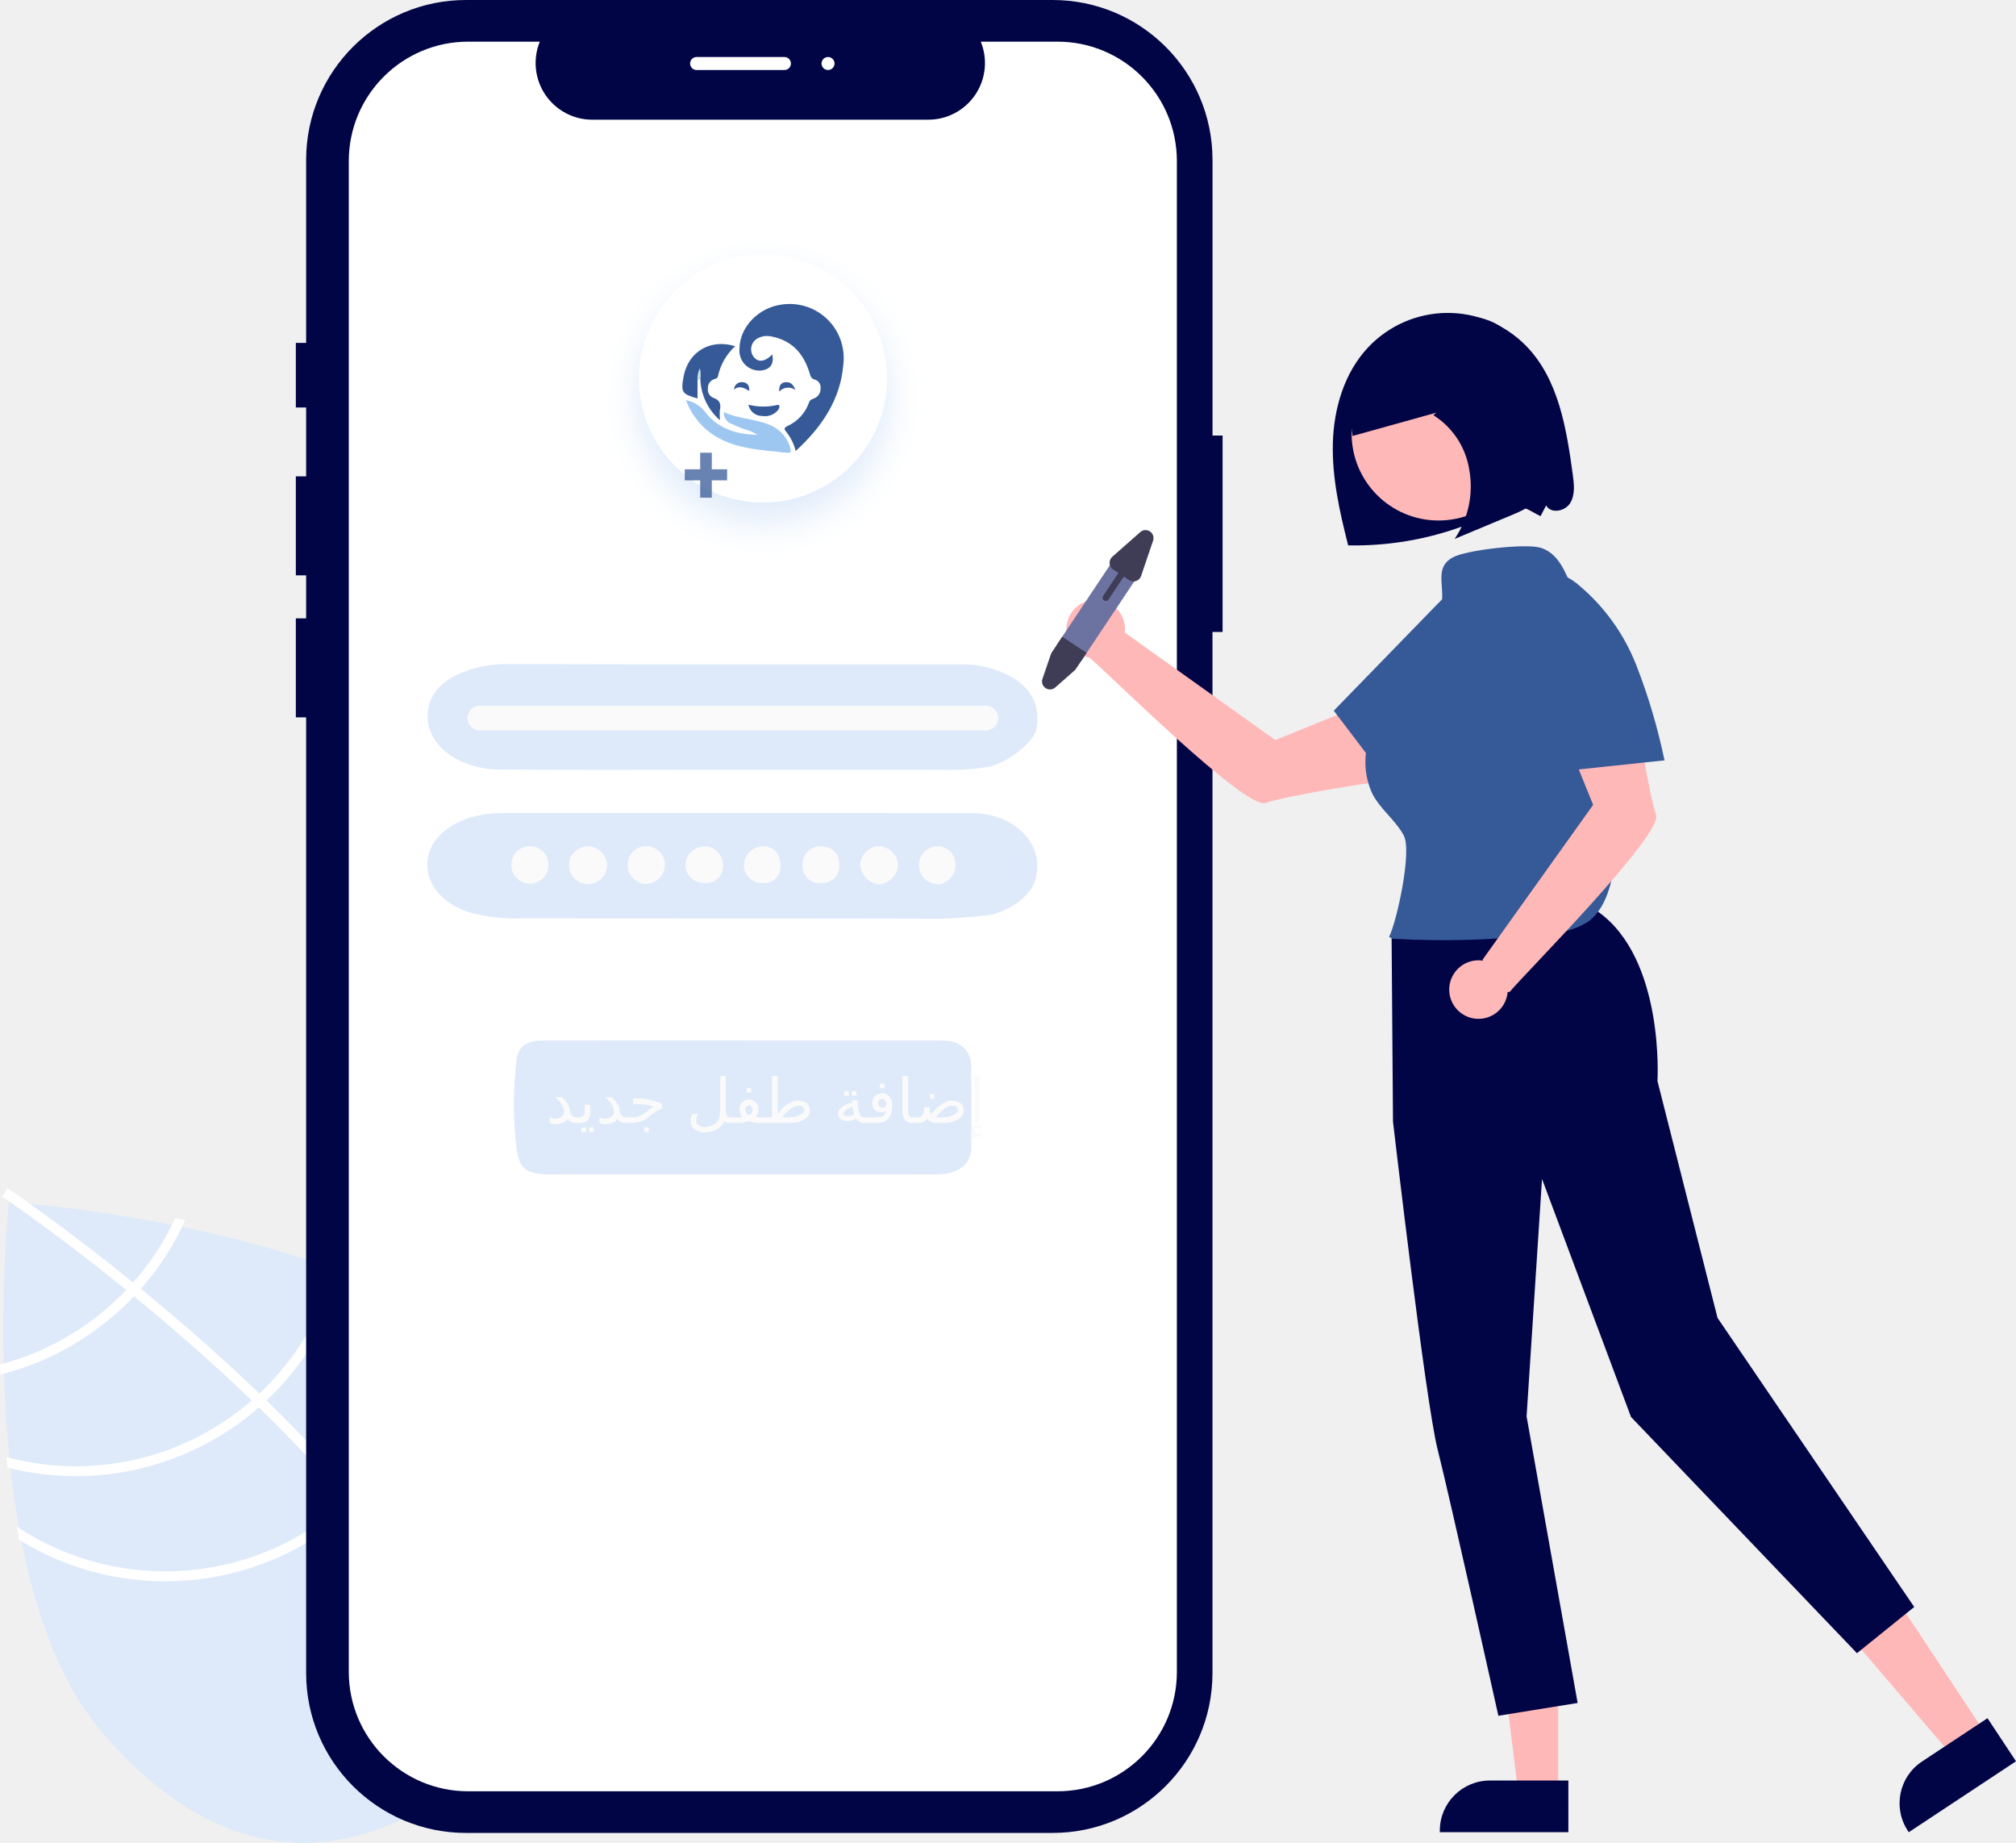
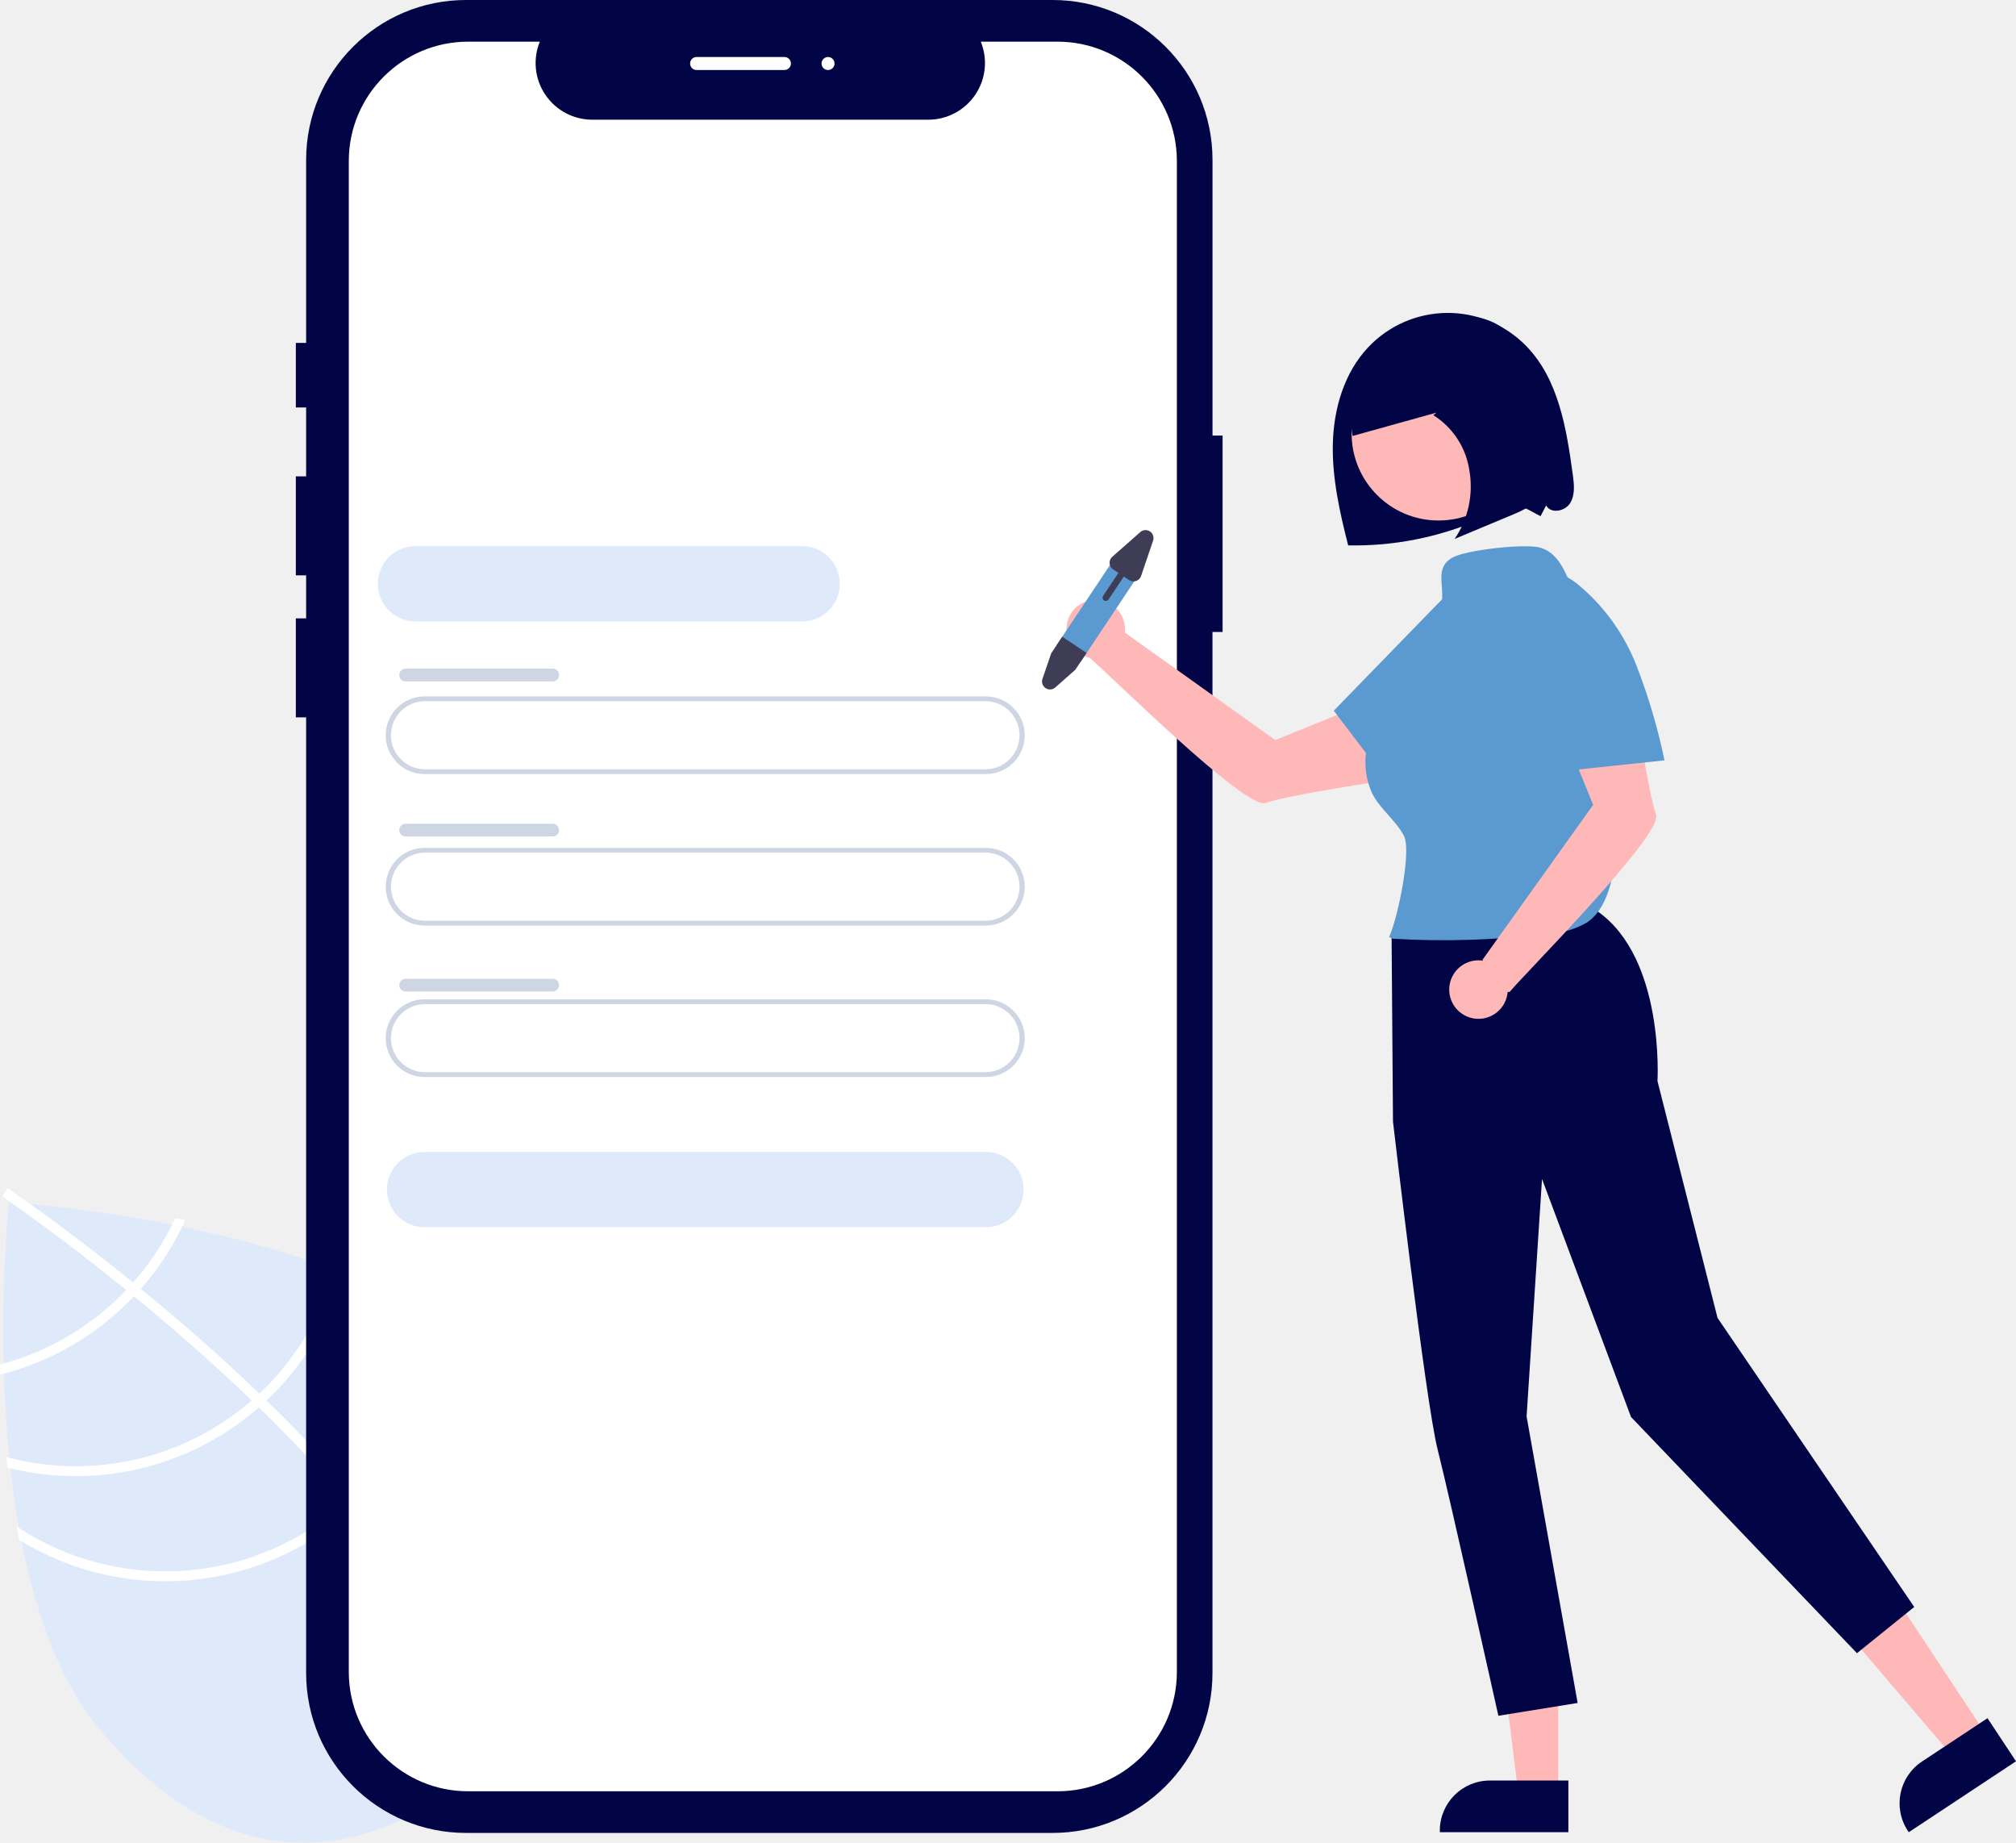
<svg xmlns="http://www.w3.org/2000/svg" width="325" height="297" viewBox="0 0 325 297">
-   <defs>
-     <filter id="Ellipse_231" x="94" y="35" width="58" height="58" filterUnits="userSpaceOnUse">
-       <feOffset dy="3" input="SourceAlpha" />
-       <feGaussianBlur stdDeviation="3" result="blur" />
-       <feFlood flood-color="#deeafa" />
-       <feComposite operator="in" in2="blur" />
-       <feComposite in="SourceGraphic" />
-     </filter>
-     <clipPath id="clip-path">
-       <rect id="Rectangle_2026" data-name="Rectangle 2026" width="25.994" height="24.011" fill="none" />
-     </clipPath>
-   </defs>
-   <g id="Group_1621" data-name="Group 1621" transform="translate(-25 -129)">
-     <g id="Group_1604" data-name="Group 1604" transform="translate(8 -60.78)">
-       <g id="Group_1590" data-name="Group 1590" transform="translate(17 189.78)">
-         <path id="Path_17788" data-name="Path 17788" d="M339.632,552.3l-3.512,27.668-5.168-31.429C306.112,539,277.07,537.151,277.07,537.151s-6.409,60.027,14.751,85.127,43.47,21.284,61.876,5.767,25.939-36.86,4.779-61.96C353.767,560.5,347.119,555.967,339.632,552.3Z" transform="translate(-275.636 -343.402)" fill="#deeafa" />
-         <path id="Path_17789" data-name="Path 17789" d="M332.594,582.127l1.043,1.237c12.05,14.443,19.084,27.708,20.986,39.621.031.173.05.345.081.519l-.806.125-.777.11c-1.913-12.983-10.212-26.617-20.719-39.217-.335-.409-.674-.825-1.027-1.23-4.5-5.295-9.348-10.392-14.268-15.172-.378-.373-.766-.747-1.155-1.122-6.526-6.275-13.113-11.975-19-16.791-.414-.342-.835-.679-1.25-1.01-9.991-8.111-17.774-13.526-19.509-14.714-.209-.149-.327-.227-.354-.246l.442-.656v-.011l.449-.661c.027.019.425.281,1.144.785,2.7,1.873,9.953,7.022,18.947,14.3.4.33.824.667,1.239,1.009,4.778,3.9,10,8.367,15.257,13.238q1.984,1.832,3.867,3.655c.395.369.784.743,1.161,1.117Q326.329,574.757,332.594,582.127Z" transform="translate(-275.486 -341.383)" fill="#fff" />
-         <path id="Path_17790" data-name="Path 17790" d="M296.5,552.125c-.364.4-.734.807-1.12,1.206a44.179,44.179,0,0,1-3.3,3.09,42.989,42.989,0,0,1-16.915,8.77c.016.542.033,1.083.048,1.636a44.581,44.581,0,0,0,17.9-9.181,45.728,45.728,0,0,0,3.522-3.3c.38-.394.75-.8,1.109-1.207a44.206,44.206,0,0,0,7.275-11.194q-.821-.172-1.608-.342A42.842,42.842,0,0,1,296.5,552.125Z" transform="translate(-275.162 -345.275)" fill="#fff" />
-         <path id="Path_17791" data-name="Path 17791" d="M317.787,576.636q-.6.571-1.237,1.106c-.123.115-.258.228-.387.337a43.217,43.217,0,0,1-39.063,8.7c.06.568.119,1.136.19,1.7A44.822,44.822,0,0,0,317.2,579.3c.172-.145.343-.289.509-.44.424-.368.836-.736,1.243-1.111a44.585,44.585,0,0,0,12.79-21.679c-.5-.2-1-.392-1.508-.583a42.921,42.921,0,0,1-12.443,21.146Z" transform="translate(-276.084 -351.93)" fill="#fff" />
-         <path id="Path_17792" data-name="Path 17792" d="M334.7,599.712c-.4.4-.806.784-1.219,1.164-.444.406-.893.805-1.352,1.192a43.334,43.334,0,0,1-51.859,2.94c.143.728.28,1.451.435,2.169a44.921,44.921,0,0,0,52.457-3.884c.459-.387.914-.781,1.346-1.187.425-.379.833-.765,1.236-1.157a44.79,44.79,0,0,0,13.3-30.084c-.511-.345-1.035-.668-1.564-1A43.194,43.194,0,0,1,334.7,599.712Z" transform="translate(-277.592 -358.968)" fill="#fff" />
-         <path id="Path_17793" data-name="Path 17793" d="M513.918,236.094V191.626A25.775,25.775,0,0,0,488.1,165.89h-94.49A25.775,25.775,0,0,0,367.8,191.627v29.532h-1.66v10.406h1.66v11.1h-1.66v15.955h1.66v6.937h-1.66v15.955h1.66V435.58a25.775,25.775,0,0,0,25.813,25.737H488.1a25.775,25.775,0,0,0,25.813-25.737V267.747h1.628V236.094Z" transform="translate(-318.448 -165.89)" fill="#010545" />
-         <path id="Path_17794" data-name="Path 17794" d="M497.118,178.7H484.784a9.133,9.133,0,0,1-8.479,12.578H422.172a9.133,9.133,0,0,1-8.479-12.578h-11.52A19.247,19.247,0,0,0,382.9,197.917V441.478A19.247,19.247,0,0,0,402.173,460.7h94.945a19.247,19.247,0,0,0,19.277-19.217h0V197.917A19.247,19.247,0,0,0,497.118,178.7Z" transform="translate(-326.671 -171.985)" fill="#fff" />
-         <path id="Path_17803" data-name="Path 17803" d="M724.946,288.532c-1.014-7.439-2.286-15.425-7.533-20.795a17.643,17.643,0,0,0-25.491.264c-3.819,4.074-5.506,9.8-5.66,15.377s1.089,11.1,2.468,16.514a50.9,50.9,0,0,0,21.242-4.181,34.224,34.224,0,0,1,5.093-2c1.77-.45,3.031.683,4.678,1.473l.9-1.73c.74,1.377,3.03.969,3.861-.355S725.157,290.081,724.946,288.532Z" transform="translate(-471.391 -211.989)" fill="#010545" />
-         <path id="Path_17804" data-name="Path 17804" d="M592.843,516.241l-5.361,3.545L571.257,500.8l7.912-5.232Z" transform="translate(-272.647 -236.652)" fill="#ffb8b8" />
-         <path id="Path_17805" data-name="Path 17805" d="M879.726,702.78,862.44,714.211l-.145-.219a8.066,8.066,0,0,1,2.278-11.177h0l10.557-6.982Z" transform="translate(-554.726 -418.899)" fill="#010545" />
-         <path id="Path_17806" data-name="Path 17806" d="M471.821,530.618h-6.427l-3.057-24.79h9.485Z" transform="translate(-220.625 -241.536)" fill="#ffb8b8" />
-         <path id="Path_17807" data-name="Path 17807" d="M739.91,723.331H719.187v-.262A8.066,8.066,0,0,1,727.253,715h12.658Z" transform="translate(-487.072 -428.019)" fill="#010545" />
-         <path id="Path_17808" data-name="Path 17808" d="M637.808,373.523l-24.266-17.334a4.717,4.717,0,1,0-5.666,4.062c3.033,2.547,25.188,24.58,28.36,23.418,3.22-1.18,17.3-3.315,17.3-3.315l.392-13.365Z" transform="translate(-432.217 -254.243)" fill="#ffb8b8" />
-         <path id="Path_17809" data-name="Path 17809" d="M704.733,451.146l.229,30.5s5.251,45.189,7.188,52.822,9.8,42.958,9.8,42.958l12.78-2.062L726.5,529.18l2.488-38.277,14.345,38.362,36.426,38.076,9.232-7.449L757.283,513.3,747.6,475.128s1.2-19.742-9.646-27.345Z" transform="translate(-480.398 -300.883)" fill="#010545" />
-         <circle id="Ellipse_227" data-name="Ellipse 227" cx="14.008" cy="14.008" r="14.008" transform="translate(217.896 55.876)" fill="#ffb8b8" />
-         <rect id="Rectangle_2021" data-name="Rectangle 2021" width="12.734" height="16.555" transform="translate(230.323 167.193) rotate(-65.867)" fill="#010545" />
-         <path id="Path_17810" data-name="Path 17810" d="M593.233,362.657" transform="translate(-426.931 -259.81)" fill="#6c63ff" />
-         <path id="Path_17811" data-name="Path 17811" d="M730.519,343.117c-1.651-3.285-2.453-7.344-5.972-8.409-2.376-.719-11.988.359-14.154,1.573-3.6,2.02-.338,5.8-2.463,9.345L701,357.175a35.882,35.882,0,0,0-4.052,8.3,12.083,12.083,0,0,0,.563,9.01c1.309,2.433,3.682,4.158,5,6.587,1.369,2.526-1.089,13.8-2.363,16.379l.612.283a137.92,137.92,0,0,0,25.4-.855,13.042,13.042,0,0,0,5.983-1.824c2.537-1.787,3.54-5.03,4.167-8.07A67.98,67.98,0,0,0,730.519,343.117Z" transform="translate(-476.216 -246.429)" fill="#365997" />
-         <path id="Path_17812" data-name="Path 17812" d="M697.173,380.043a95.909,95.909,0,0,0,10.733-11.789,32.114,32.114,0,0,0,6.232-14.515,10.751,10.751,0,0,0-.336-5.043,5.174,5.174,0,0,0-3.533-3.382c-2.659-.584-5.076,1.538-6.973,3.49L686.513,366.07,697.2,380.142Z" transform="translate(-471.493 -251.522)" fill="#365997" />
-         <path id="Path_17813" data-name="Path 17813" d="M755.489,401.078c-1.18-3.22-3.315-17.3-3.315-17.3l-13.365-.392,6.534,16.116-17.831,24.962.093.153a4.716,4.716,0,1,0,3.955,5.011.326.326,0,0,0,.409-.07C733.953,427.072,756.668,404.3,755.489,401.078Z" transform="translate(-488.511 -269.775)" fill="#ffb8b8" />
-         <path id="Path_17814" data-name="Path 17814" d="M766.374,372.43a95.9,95.9,0,0,0-4.531-15.286A32.116,32.116,0,0,0,752.65,344.3a10.752,10.752,0,0,0-4.489-2.323,5.174,5.174,0,0,0-4.722,1.272c-1.876,1.973-1.311,5.139-.623,7.773l6.086,23.3,17.574-1.863Z" transform="translate(-498.047 -249.917)" fill="#365997" />
-         <path id="Path_17815" data-name="Path 17815" d="M723.443,283.467a56.037,56.037,0,0,0-1.924-10c-1.029-3.191-2.687-6.179-5.066-7.987-3.767-2.862-8.643-2.31-12.867-.664a19.3,19.3,0,0,0-8.757,6.319,15.026,15.026,0,0,0-2.74,11.617l13.514-3.761-.493.41a12.728,12.728,0,0,1,5.807,8.914,15.055,15.055,0,0,1-2.378,11.029l9.217-3.851c1.9-.792,3.926-1.705,5.05-3.738C724.11,289.4,723.807,286.279,723.443,283.467Z" transform="translate(-474.036 -212.483)" fill="#010545" />
-         <path id="Path_17816" data-name="Path 17816" d="M613.88,340.186l-9.011,13.524a2.359,2.359,0,0,1-4.137-.4,2.163,2.163,0,0,1-.141-.449,2.365,2.365,0,0,1,.351-1.772l9.011-13.524a2.359,2.359,0,0,1,3.926,2.616Z" transform="translate(-430.44 -247.351)" fill="#6c73a1" />
-         <path id="Path_17817" data-name="Path 17817" d="M603.656,364.858l-1.824,2.721-3.227,2.845a1.285,1.285,0,0,1-2.067-1.377l1.413-4.135,1.779-2.67Z" transform="translate(-428.485 -259.62)" fill="#3f3d56" />
-         <path id="Path_17818" data-name="Path 17818" d="M621.22,329.694l-4.516,3.98a1.286,1.286,0,0,0,.137,2.034l.854.569-2.471,3.708a.524.524,0,0,0,.872.581l2.471-3.708.854.569a1.283,1.283,0,0,0,1.93-.657l1.934-5.7a1.286,1.286,0,0,0-2.068-1.378Z" transform="translate(-437.395 -243.933)" fill="#3f3d56" />
-         <path id="Path_17820" data-name="Path 17820" d="M503.177,185.515H489.023a1.048,1.048,0,0,1,0-2.1h14.154a1.048,1.048,0,1,1,0,2.1Z" transform="translate(-376.722 -174.229)" fill="#fff" />
-         <circle id="Ellipse_228" data-name="Ellipse 228" cx="1.048" cy="1.048" r="1.048" transform="translate(132.441 9.189)" fill="#fff" />
-       </g>
-       <g id="Group_1602" data-name="Group 1602" transform="translate(85.9 320.818)">
-         <path id="Path_3716" data-name="Path 3716" d="M72.2,72.064q19,0,38,.005c7.184.009,12.065,5.276,10.248,10.957-.9,2.82-5.065,5.285-7.755,5.537-2.652.249-5.321.536-8.036.529-22.295-.062-44.591-.005-66.886-.071a27.042,27.042,0,0,1-8.659-.994c-4.587-1.555-7.14-4.9-6.529-8.79.463-2.945,3.525-5.9,8.374-6.826a22.289,22.289,0,0,1,4.249-.349q18.5,0,36.991,0" transform="translate(-22.5 -72.061)" fill="#deeafa" />
-         <path id="Path_3724" data-name="Path 3724" d="M57.587,78.247a3.111,3.111,0,0,1,2.945-3.076,3.148,3.148,0,0,1,3.181,2.864,3.347,3.347,0,0,1-3.06,3.256,3.468,3.468,0,0,1-3.067-3.043" transform="translate(12.171 -69.797)" fill="#fafafa" />
-         <path id="Path_3725" data-name="Path 3725" d="M36.62,78.192a3.068,3.068,0,1,1-6.133-.14,3.07,3.07,0,0,1,6.133.14" transform="translate(-7.659 -69.801)" fill="#fafafa" />
-         <path id="Path_3726" data-name="Path 3726" d="M44.351,81.063a2.939,2.939,0,0,1-3.03-2.953,3.055,3.055,0,0,1,3.131-2.929,2.982,2.982,0,0,1,2.944,3.043,2.7,2.7,0,0,1-3.044,2.839" transform="translate(0.268 -69.79)" fill="#fafafa" />
-         <path id="Path_3727" data-name="Path 3727" d="M41.944,78.248a3.078,3.078,0,0,1-3.089,2.979,3.01,3.01,0,0,1-2.9-3.131,2.9,2.9,0,0,1,3.063-2.928,2.969,2.969,0,0,1,2.93,3.08" transform="translate(-3.659 -69.799)" fill="#fafafa" />
-         <path id="Path_3728" data-name="Path 3728" d="M63.063,78.257a3.041,3.041,0,0,1,2.913-3.09,2.874,2.874,0,0,1,2.984,2.767,3.15,3.15,0,0,1-2.674,3.351,3.107,3.107,0,0,1-3.223-3.028" transform="translate(16.177 -69.8)" fill="#fafafa" />
-         <path id="Path_3729" data-name="Path 3729" d="M55.2,75.181a2.788,2.788,0,0,1,2.94,2.979,2.723,2.723,0,0,1-2.968,2.915,2.661,2.661,0,0,1-2.93-2.929A2.8,2.8,0,0,1,55.2,75.181" transform="translate(8.259 -69.79)" fill="#fafafa" />
-         <path id="Path_3730" data-name="Path 3730" d="M28.139,75.168A2.929,2.929,0,0,1,31.1,78.2a2.99,2.99,0,1,1-5.979-.067,2.929,2.929,0,0,1,3.022-2.969" transform="translate(-11.585 -69.799)" fill="#fafafa" />
-         <path id="Path_3731" data-name="Path 3731" d="M52.662,78.284A2.631,2.631,0,0,1,49.8,81.075,2.893,2.893,0,0,1,46.77,78.14a3.128,3.128,0,0,1,3.323-2.959c1.59.076,2.6,1.3,2.57,3.1" transform="translate(4.254 -69.792)" fill="#fafafa" />
-       </g>
-       <g id="Group_1601" data-name="Group 1601" transform="translate(85.936 296.81)">
-         <path id="Path_3717" data-name="Path 3717" d="M71.4,75.159c-12.48,0-24.962.083-37.442-.04-6.194-.059-11.82-3.773-11.415-9.13.228-3.042,2.272-5.152,5.468-6.472a19.251,19.251,0,0,1,7.529-1.391c24.287.069,48.574.035,72.86.048a16.2,16.2,0,0,1,7.858,1.813c3.888,2.088,4.981,5.027,4.432,8.558-.333,2.153-4.881,5.686-7.871,6.166a33.872,33.872,0,0,1-5.5.474c-11.976-.045-23.949-.022-35.925-.026" transform="translate(-22.52 -58.126)" fill="#deeafa" />
-         <path id="Path_15826" data-name="Path 15826" d="M0,0H81.551" transform="translate(8.43 8.709)" fill="none" stroke="#fafafa" stroke-linecap="round" stroke-width="4" />
-       </g>
-       <g transform="matrix(1, 0, 0, 1, 17, 189.78)" filter="url(#Ellipse_231)">
-         <circle id="Ellipse_231-2" data-name="Ellipse 231" cx="20" cy="20" r="20" transform="translate(103 41)" fill="#fff" />
-       </g>
-       <text id="_" data-name="+" transform="translate(127 271)" fill="#365997" font-size="14" font-family="Roboto-Bold, Roboto" font-weight="700" opacity="0.75">
-         <tspan x="0" y="0">+</tspan>
-       </text>
-     </g>
-     <g id="Group_1605" data-name="Group 1605" transform="translate(3 -59)">
-       <path id="Path_3715" data-name="Path 3715" d="M63.522,90.278q15.932,0,31.861,0c2.91,0,4.642,1.464,4.69,4.167.08,4.419.072,8.841.009,13.26-.036,2.48-2.111,4.1-5.193,4.127-4.551.038-9.1.01-13.656.01q-24.578,0-49.157,0c-3.849,0-4.87-.9-5.32-4.409a60.487,60.487,0,0,1,.034-14.024c.22-2.107,1.541-3.119,4.187-3.125,8.951-.021,17.9-.009,26.854-.009h5.69" transform="translate(78.487 265.429)" fill="#deeafa" />
-       <text id="إضافة_طفل_جديد" data-name="إضافة طفل جديد" transform="translate(110 369)" fill="#fafafa" font-size="10" font-family="IBMPlexSansArabic-Light, IBM Plex Sans Arabic" font-weight="300">
-         <tspan x="0" y="0">إضافة طفل جديد</tspan>
-       </text>
-     </g>
-     <g id="Group_1619" data-name="Group 1619" transform="translate(135 178)">
-       <g id="Group_1618" data-name="Group 1618" transform="translate(0 0)" clip-path="url(#clip-path)">
-         <path id="Path_17874" data-name="Path 17874" d="M17.385,23.684a8.415,8.415,0,0,0-1.5-3.057c-.37-.415-.462-.659.157-.953a6.552,6.552,0,0,0,3.492-3.81c.169-.476.508-.516.871-.676a1.629,1.629,0,0,0,.981-1.6,1.3,1.3,0,0,0-.84-1.381c-.756-.165-.8-.678-.967-1.216-.964-3.058-2.858-5.141-6.119-5.759a3.18,3.18,0,0,0-2.308.353,2.017,2.017,0,0,0-.581,2.893c.629.848,1.532.885,2.536.1.164-.128.315-.272.511-.442.276,1.534-.312,2.374-1.72,2.575A3.212,3.212,0,0,1,8.315,7.24C8.328,3.7,11.41.523,15.266.066a8.717,8.717,0,0,1,9.8,9.629c-.452,5.674-3.426,10.084-7.682,13.989" transform="translate(0.894 0)" fill="#365997" />
-         <path id="Path_17875" data-name="Path 17875" d="M.519,13.986A5.228,5.228,0,0,1,3.9,16.255c2.109,2.424,4.84,3.257,8.131,3.325a6.029,6.029,0,0,0-2.062-.9A18.3,18.3,0,0,1,7.9,17.816a1.859,1.859,0,0,1-1.265-1.9c2.585,1.2,5.454,1.052,7.949,2.327a5.564,5.564,0,0,1,2.793,3.533c.159.515.033.793-.531.721-4.353-.563-8.864-.536-12.6-3.4A11.685,11.685,0,0,1,.519,13.986" transform="translate(0.056 1.505)" fill="#74afeb" opacity="0.7" />
-         <path id="Path_17876" data-name="Path 17876" d="M2.447,11.694v2.9c-2.529-.709-2.712-1-2.243-3.535.739-3.977,4.28-6.13,8.317-4.884a9.048,9.048,0,0,0-2.776,4.835c-.081.385-.394.4-.684.505a1.457,1.457,0,0,0-.94,1.466,1.433,1.433,0,0,0,.873,1.515c1.129.35,1.262,1.119,1.042,2.057A12.5,12.5,0,0,0,6.06,18.1,9.2,9.2,0,0,1,2.9,11.438c-.384-.464-.051-.94-.011-1.66a7.985,7.985,0,0,1-.441,1.916" transform="translate(0 0.626)" fill="#365997" />
-         <path id="Path_17877" data-name="Path 17877" d="M9.625,14.647a9.531,9.531,0,0,0,4.583.061c.15-.044.4-.049.413.171a1,1,0,0,1-.2.594,2.7,2.7,0,0,1-2.571,1,2.23,2.23,0,0,1-2.23-1.824" transform="translate(1.035 1.576)" fill="#365997" />
-         <path id="Path_17878" data-name="Path 17878" d="M7.516,12.574A1.25,1.25,0,0,1,8.974,11.38c.7.071,1.042.524,1.01,1.4-.831-.482-1.61-.921-2.468-.207" transform="translate(0.808 1.223)" fill="#365997" />
-         <path id="Path_17879" data-name="Path 17879" d="M14.1,12.9c-.049-.933.243-1.418.935-1.512.763-.1,1.324.246,1.675,1.252a1.936,1.936,0,0,0-2.609.26" transform="translate(1.516 1.223)" fill="#365997" />
-         <path id="Path_17880" data-name="Path 17880" d="M2.212,11.313a3.66,3.66,0,0,1,.377-1.96,4.057,4.057,0,0,1,.075,1.7l-.452.256" transform="translate(0.235 1.006)" fill="#c5e2e6" />
-       </g>
-     </g>
+   <g id="Group_1590" data-name="Group 1590" transform="translate(0 0)">
+     <path id="Path_17788" data-name="Path 17788" d="M339.632,552.3l-3.512,27.668-5.168-31.429C306.112,539,277.07,537.151,277.07,537.151s-6.409,60.027,14.751,85.127,43.47,21.284,61.876,5.767,25.939-36.86,4.779-61.96C353.767,560.5,347.119,555.967,339.632,552.3Z" transform="translate(-275.636 -343.402)" fill="#deeafa" />
+     <path id="Path_17789" data-name="Path 17789" d="M332.594,582.127l1.043,1.237c12.05,14.443,19.084,27.708,20.986,39.621.031.173.05.345.081.519l-.806.125-.777.11c-1.913-12.983-10.212-26.617-20.719-39.217-.335-.409-.674-.825-1.027-1.23-4.5-5.295-9.348-10.392-14.268-15.172-.378-.373-.766-.747-1.155-1.122-6.526-6.275-13.113-11.975-19-16.791-.414-.342-.835-.679-1.25-1.01-9.991-8.111-17.774-13.526-19.509-14.714-.209-.149-.327-.227-.354-.246l.442-.656v-.011l.449-.661c.027.019.425.281,1.144.785,2.7,1.873,9.953,7.022,18.947,14.3.4.33.824.667,1.239,1.009,4.778,3.9,10,8.367,15.257,13.238q1.984,1.832,3.867,3.655c.395.369.784.743,1.161,1.117Q326.329,574.757,332.594,582.127Z" transform="translate(-275.486 -341.383)" fill="#fff" />
+     <path id="Path_17790" data-name="Path 17790" d="M296.5,552.125c-.364.4-.734.807-1.12,1.206a44.179,44.179,0,0,1-3.3,3.09,42.989,42.989,0,0,1-16.915,8.77c.016.542.033,1.083.048,1.636a44.581,44.581,0,0,0,17.9-9.181,45.728,45.728,0,0,0,3.522-3.3c.38-.394.75-.8,1.109-1.207a44.206,44.206,0,0,0,7.275-11.194q-.821-.172-1.608-.342A42.842,42.842,0,0,1,296.5,552.125Z" transform="translate(-275.162 -345.275)" fill="#fff" />
+     <path id="Path_17791" data-name="Path 17791" d="M317.787,576.636q-.6.571-1.237,1.106c-.123.115-.258.228-.387.337a43.217,43.217,0,0,1-39.063,8.7c.06.568.119,1.136.19,1.7A44.822,44.822,0,0,0,317.2,579.3c.172-.145.343-.289.509-.44.424-.368.836-.736,1.243-1.111a44.585,44.585,0,0,0,12.79-21.679c-.5-.2-1-.392-1.508-.583a42.921,42.921,0,0,1-12.443,21.146Z" transform="translate(-276.084 -351.931)" fill="#fff" />
+     <path id="Path_17792" data-name="Path 17792" d="M334.7,599.712c-.4.4-.806.784-1.219,1.164-.444.406-.893.805-1.352,1.192a43.334,43.334,0,0,1-51.859,2.94c.143.728.28,1.451.435,2.169a44.921,44.921,0,0,0,52.457-3.884c.459-.387.914-.781,1.346-1.187.425-.379.833-.765,1.236-1.157a44.79,44.79,0,0,0,13.3-30.084c-.511-.345-1.035-.668-1.564-1A43.194,43.194,0,0,1,334.7,599.712Z" transform="translate(-277.592 -358.968)" fill="#fff" />
+     <path id="Path_17793" data-name="Path 17793" d="M513.918,236.094V191.626A25.775,25.775,0,0,0,488.1,165.89h-94.49A25.775,25.775,0,0,0,367.8,191.627v29.532h-1.66v10.406h1.66v11.1h-1.66v15.955h1.66v6.937h-1.66v15.955h1.66V435.58a25.775,25.775,0,0,0,25.813,25.737H488.1a25.775,25.775,0,0,0,25.813-25.737V267.747h1.628V236.094Z" transform="translate(-318.448 -165.89)" fill="#010545" />
+     <path id="Path_17794" data-name="Path 17794" d="M497.118,178.7H484.784a9.133,9.133,0,0,1-8.479,12.578H422.172a9.133,9.133,0,0,1-8.479-12.578h-11.52A19.247,19.247,0,0,0,382.9,197.917V441.478A19.247,19.247,0,0,0,402.173,460.7h94.945a19.247,19.247,0,0,0,19.277-19.217h0V197.917A19.247,19.247,0,0,0,497.118,178.7Z" transform="translate(-326.671 -171.985)" fill="#fff" />
+     <path id="Path_17803" data-name="Path 17803" d="M724.946,288.532c-1.014-7.439-2.286-15.425-7.533-20.795a17.643,17.643,0,0,0-25.491.264c-3.819,4.074-5.506,9.8-5.66,15.377s1.089,11.1,2.468,16.514a50.9,50.9,0,0,0,21.242-4.181,34.224,34.224,0,0,1,5.093-2c1.77-.45,3.031.683,4.678,1.473l.9-1.73c.74,1.377,3.03.969,3.861-.355S725.157,290.081,724.946,288.532Z" transform="translate(-471.391 -211.989)" fill="#010545" />
+     <path id="Path_17804" data-name="Path 17804" d="M592.843,516.241l-5.361,3.545L571.257,500.8l7.912-5.232Z" transform="translate(-272.647 -236.652)" fill="#ffb8b8" />
+     <path id="Path_17805" data-name="Path 17805" d="M879.726,702.78,862.44,714.211l-.145-.219a8.066,8.066,0,0,1,2.278-11.177h0l10.557-6.982Z" transform="translate(-554.726 -418.899)" fill="#010545" />
+     <path id="Path_17806" data-name="Path 17806" d="M471.821,530.618h-6.427l-3.057-24.79h9.485Z" transform="translate(-220.625 -241.536)" fill="#ffb8b8" />
+     <path id="Path_17807" data-name="Path 17807" d="M739.91,723.331H719.187v-.262A8.066,8.066,0,0,1,727.253,715h12.658Z" transform="translate(-487.072 -428.019)" fill="#010545" />
+     <path id="Path_17808" data-name="Path 17808" d="M637.808,373.523l-24.266-17.334a4.717,4.717,0,1,0-5.666,4.062c3.033,2.547,25.188,24.58,28.36,23.418,3.22-1.18,17.3-3.315,17.3-3.315l.392-13.365Z" transform="translate(-432.217 -254.243)" fill="#ffb8b8" />
+     <path id="Path_17809" data-name="Path 17809" d="M704.733,451.146l.229,30.5s5.251,45.189,7.188,52.822,9.8,42.958,9.8,42.958l12.78-2.062L726.5,529.18l2.488-38.277,14.345,38.362,36.426,38.076,9.232-7.449L757.283,513.3,747.6,475.128s1.2-19.742-9.646-27.345Z" transform="translate(-480.398 -300.883)" fill="#010545" />
+     <circle id="Ellipse_227" data-name="Ellipse 227" cx="14.008" cy="14.008" r="14.008" transform="translate(217.896 55.876)" fill="#ffb8b8" />
+     <rect id="Rectangle_2021" data-name="Rectangle 2021" width="12.734" height="16.555" transform="translate(230.323 167.193) rotate(-65.867)" fill="#010545" />
+     <path id="Path_17810" data-name="Path 17810" d="M593.233,362.657" transform="translate(-426.931 -259.81)" fill="#6c63ff" />
+     <path id="Path_17811" data-name="Path 17811" d="M730.519,343.117c-1.651-3.285-2.453-7.344-5.972-8.409-2.376-.719-11.988.359-14.154,1.573-3.6,2.02-.338,5.8-2.463,9.345L701,357.175a35.882,35.882,0,0,0-4.052,8.3,12.083,12.083,0,0,0,.563,9.01c1.309,2.433,3.682,4.158,5,6.587,1.369,2.526-1.089,13.8-2.363,16.379l.612.283a137.92,137.92,0,0,0,25.4-.855,13.042,13.042,0,0,0,5.983-1.824c2.537-1.787,3.54-5.03,4.167-8.07A67.98,67.98,0,0,0,730.519,343.117Z" transform="translate(-476.216 -246.429)" fill="#5b9ad1" />
+     <path id="Path_17812" data-name="Path 17812" d="M697.173,380.043a95.909,95.909,0,0,0,10.733-11.789,32.114,32.114,0,0,0,6.232-14.515,10.751,10.751,0,0,0-.336-5.043,5.174,5.174,0,0,0-3.533-3.382c-2.659-.584-5.076,1.538-6.973,3.49L686.513,366.07,697.2,380.142Z" transform="translate(-471.493 -251.522)" fill="#5b9ad1" />
+     <path id="Path_17813" data-name="Path 17813" d="M755.489,401.078c-1.18-3.22-3.315-17.3-3.315-17.3l-13.365-.392,6.534,16.116-17.831,24.962.093.153a4.716,4.716,0,1,0,3.955,5.011.326.326,0,0,0,.409-.07C733.953,427.072,756.668,404.3,755.489,401.078Z" transform="translate(-488.511 -269.775)" fill="#ffb8b8" />
+     <path id="Path_17814" data-name="Path 17814" d="M766.374,372.43a95.9,95.9,0,0,0-4.531-15.286A32.116,32.116,0,0,0,752.65,344.3a10.752,10.752,0,0,0-4.489-2.323,5.174,5.174,0,0,0-4.722,1.272c-1.876,1.973-1.311,5.139-.623,7.773l6.086,23.3,17.574-1.863Z" transform="translate(-498.047 -249.917)" fill="#5b9ad1" />
+     <path id="Path_17815" data-name="Path 17815" d="M723.443,283.467a56.037,56.037,0,0,0-1.924-10c-1.029-3.191-2.687-6.179-5.066-7.987-3.767-2.862-8.643-2.31-12.867-.664a19.3,19.3,0,0,0-8.757,6.319,15.026,15.026,0,0,0-2.74,11.617l13.514-3.761-.493.41a12.728,12.728,0,0,1,5.807,8.914,15.055,15.055,0,0,1-2.378,11.029l9.217-3.851c1.9-.792,3.926-1.705,5.05-3.738C724.11,289.4,723.807,286.279,723.443,283.467Z" transform="translate(-474.036 -212.483)" fill="#010545" />
+     <path id="Path_17816" data-name="Path 17816" d="M613.88,340.186l-9.011,13.524a2.359,2.359,0,0,1-4.137-.4,2.163,2.163,0,0,1-.141-.449,2.365,2.365,0,0,1,.351-1.772l9.011-13.524a2.359,2.359,0,0,1,3.926,2.616Z" transform="translate(-430.44 -247.351)" fill="#5b9ad1" />
+     <path id="Path_17817" data-name="Path 17817" d="M603.656,364.858l-1.824,2.721-3.227,2.845a1.285,1.285,0,0,1-2.067-1.377l1.413-4.135,1.779-2.67Z" transform="translate(-428.485 -259.621)" fill="#3f3d56" />
+     <path id="Path_17818" data-name="Path 17818" d="M621.22,329.694l-4.516,3.98a1.286,1.286,0,0,0,.137,2.034l.854.569-2.471,3.708a.524.524,0,0,0,.872.581l2.471-3.708.854.569a1.283,1.283,0,0,0,1.93-.657l1.934-5.7a1.286,1.286,0,0,0-2.068-1.378Z" transform="translate(-437.395 -243.933)" fill="#3f3d56" />
+     <path id="Path_17820" data-name="Path 17820" d="M503.177,185.515H489.023a1.048,1.048,0,0,1,0-2.1h14.154a1.048,1.048,0,1,1,0,2.1Z" transform="translate(-376.722 -174.229)" fill="#fff" />
+     <circle id="Ellipse_228" data-name="Ellipse 228" cx="1.048" cy="1.048" r="1.048" transform="translate(132.441 9.189)" fill="#fff" />
+     <path id="Path_17821" data-name="Path 17821" d="M100.111,75.311H9.61a6.26,6.26,0,0,1,0-12.521h90.5a6.26,6.26,0,0,1,0,12.521ZM9.61,63.564a5.487,5.487,0,0,0,0,10.973h90.5a5.487,5.487,0,0,0,0-10.973Z" transform="translate(58.831 49.454)" fill="#cfd6e3" />
+     <path id="Path_17822" data-name="Path 17822" d="M100.418,265.274H9.917a6.067,6.067,0,0,1,0-12.134h90.5a6.067,6.067,0,0,1,0,12.134Z" transform="translate(58.524 -67.47)" fill="#deeafa" />
+     <path id="Path_17823" data-name="Path 17823" d="M68.4,12.134H6.067A6.067,6.067,0,0,1,6.067,0H68.4a6.067,6.067,0,0,1,0,12.134Z" transform="translate(60.916 88.025)" fill="#deeafa" />
+     <path id="Path_17824" data-name="Path 17824" d="M100.111,138.591H9.61a6.26,6.26,0,0,1,0-12.521h90.5a6.26,6.26,0,0,1,0,12.521ZM9.61,126.844a5.487,5.487,0,0,0,0,10.973h90.5a5.487,5.487,0,0,0,0-10.973H9.61Z" transform="translate(58.831 10.584)" fill="#cfd6e3" />
+     <path id="Path_17825" data-name="Path 17825" d="M100.111,201.881H9.61a6.26,6.26,0,0,1,0-12.521h90.5a6.26,6.26,0,0,1,0,12.521ZM9.61,190.134a5.487,5.487,0,0,0,0,10.973h90.5a5.487,5.487,0,0,0,0-10.973H9.61Z" transform="translate(58.831 -28.293)" fill="#cfd6e3" />
+     <path id="Path_17826" data-name="Path 17826" d="M9.865,51.17H33.584A1.025,1.025,0,0,1,34.609,52.2h0a1.027,1.027,0,0,1-1.025,1.025H9.865A1.025,1.025,0,0,1,8.84,52.2h0A1.027,1.027,0,0,1,9.865,51.17Z" transform="translate(55.521 56.604)" fill="#cfd6e3" />
+     <path id="Path_17827" data-name="Path 17827" d="M9.865,115.95H33.584a1.024,1.024,0,0,1,1.025,1.021h0A1.027,1.027,0,0,1,33.584,118H9.865a1.024,1.024,0,0,1-1.025-1.021h0A1.027,1.027,0,0,1,9.865,115.95Z" transform="translate(55.521 16.815)" fill="#cfd6e3" />
+     <path id="Path_17828" data-name="Path 17828" d="M9.865,180.74H33.584a1.025,1.025,0,0,1,1.025,1.025h0a1.024,1.024,0,0,1-1.025,1.021H9.865a1.025,1.025,0,0,1-1.025-1.025h0A1.024,1.024,0,0,1,9.865,180.74Z" transform="translate(55.521 -22.981)" fill="#cfd6e3" />
  </g>
</svg>
